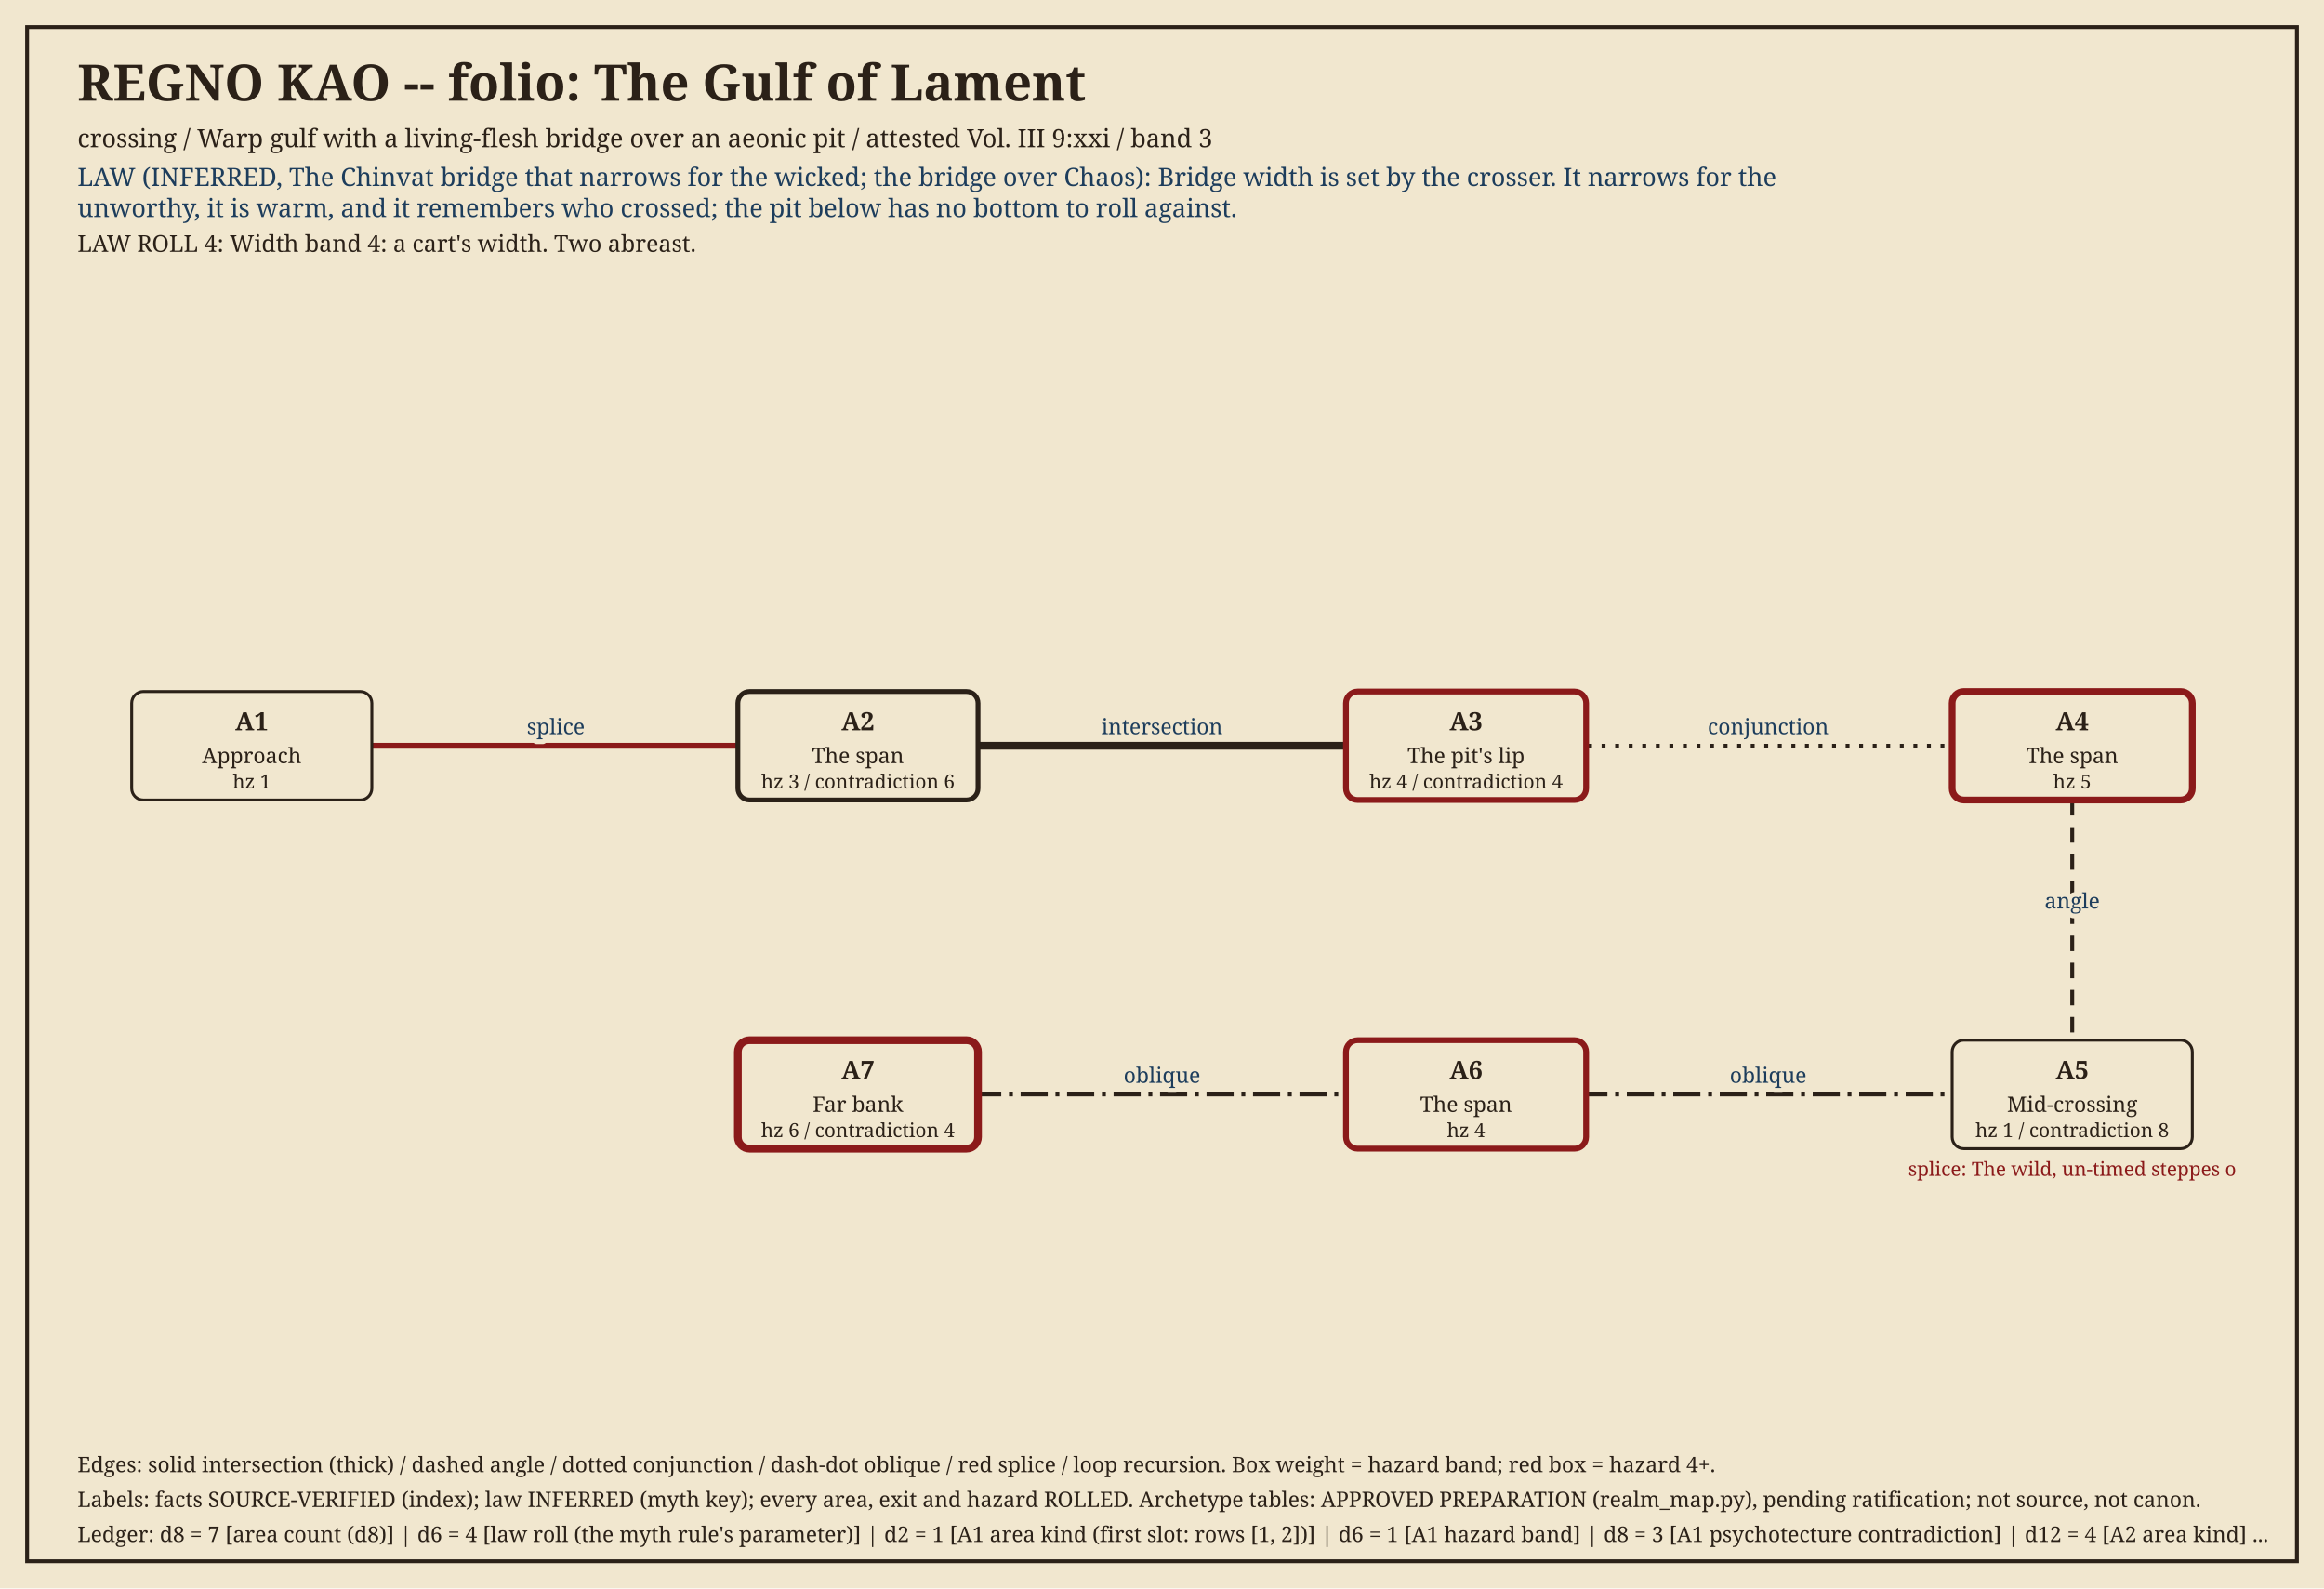
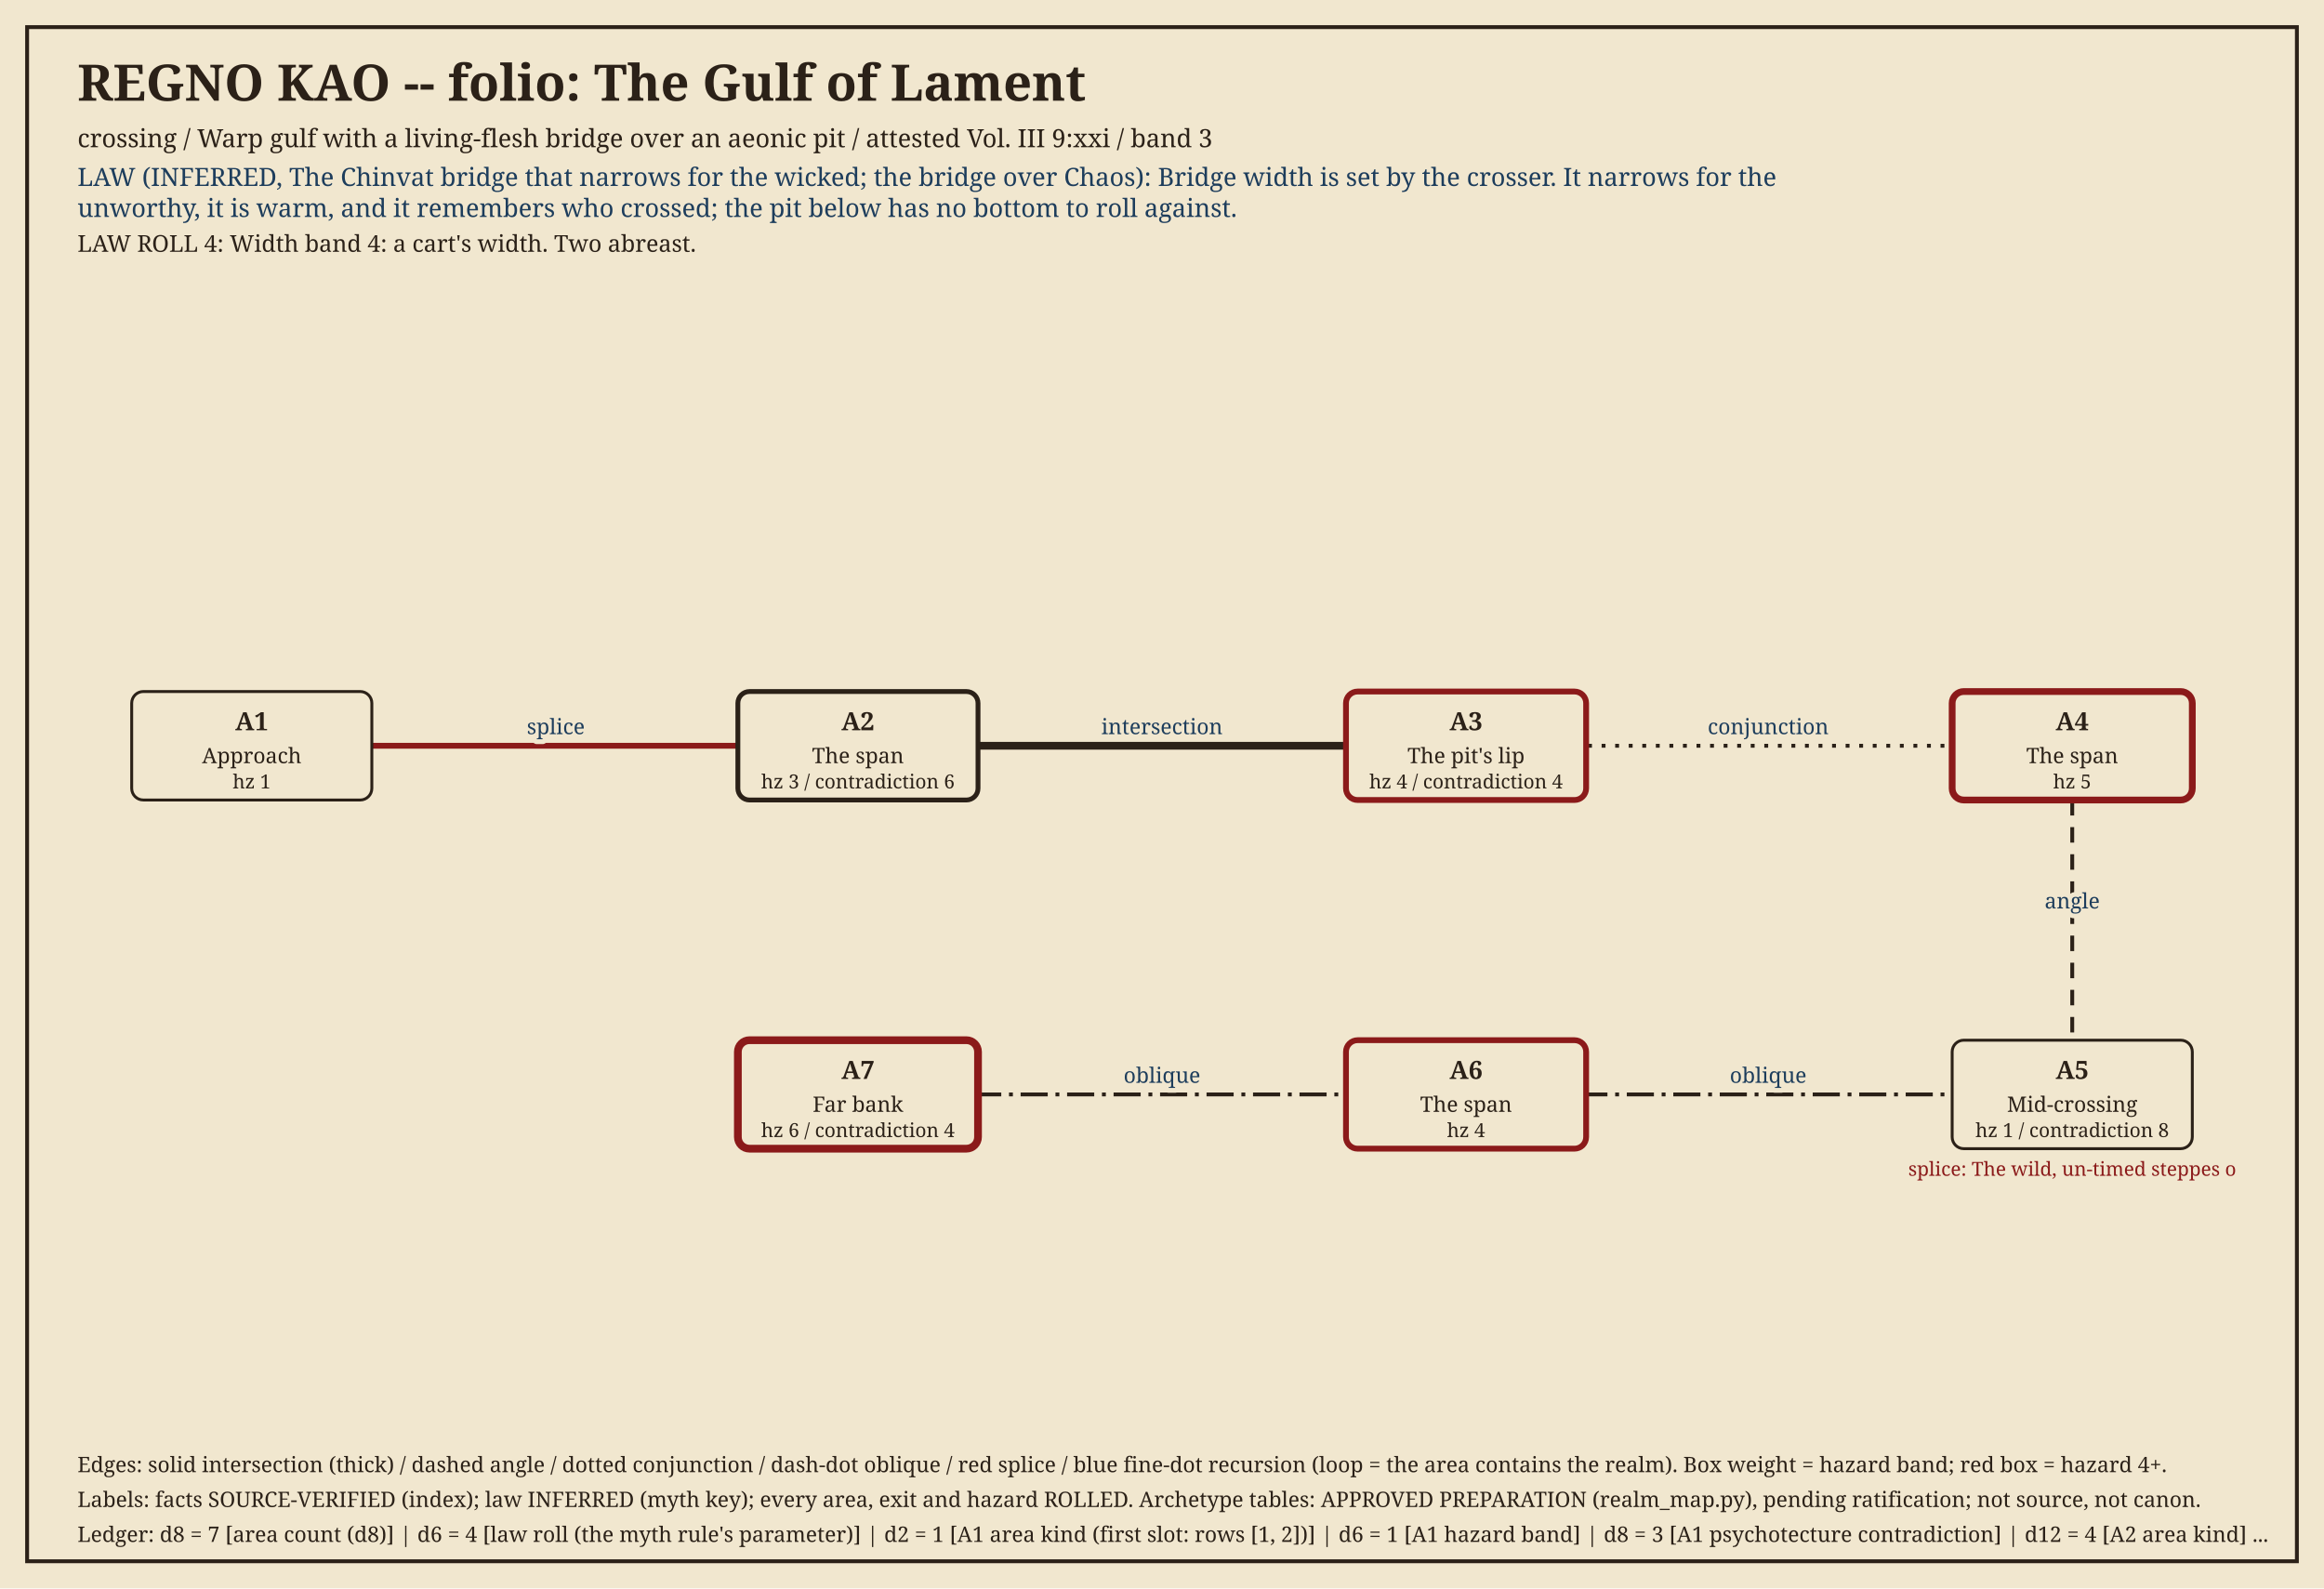
<svg xmlns="http://www.w3.org/2000/svg" width="1200" height="820" viewBox="0 0 1200 820" font-family="Georgia, serif" fill="#2b2118">
  <rect width="1200" height="820" fill="#f1e7cf" />
  <rect x="14" y="14" width="1172" height="792" fill="none" stroke="#2b2118" stroke-width="2" />
  <text x="40" y="52" font-size="26" font-weight="bold">REGNO KAO -- folio: The Gulf of Lament</text>
  <text x="40" y="76" font-size="13">crossing / Warp gulf with a living-flesh bridge over an aeonic pit / attested Vol. III 9:xxi / band 3</text>
  <text x="40" y="96" font-size="13" fill="#1d3d5c">LAW (INFERRED, The Chinvat bridge that narrows for the wicked; the bridge over Chaos): Bridge width is set by the crosser. It narrows for the</text>
  <text x="40" y="112" font-size="13" fill="#1d3d5c">unworthy, it is warm, and it remembers who crossed; the pit below has no bottom to roll against.</text>
  <text x="40" y="130" font-size="12">LAW ROLL 4: Width band 4: a cart's width. Two abreast.</text>
  <line x1="130" y1="385" x2="443" y2="385" stroke="#8b1a1a" stroke-width="3" />
  <text x="287" y="379" font-size="11" text-anchor="middle" fill="#1d3d5c" paint-order="stroke" stroke="#f1e7cf" stroke-width="5" stroke-linejoin="round">splice</text>
  <line x1="443" y1="385" x2="757" y2="385" stroke="#2b2118" stroke-width="4" />
  <text x="600" y="379" font-size="11" text-anchor="middle" fill="#1d3d5c" paint-order="stroke" stroke="#f1e7cf" stroke-width="5" stroke-linejoin="round">intersection</text>
  <line x1="757" y1="385" x2="1070" y2="385" stroke="#2b2118" stroke-width="2" stroke-dasharray="2 5" />
  <text x="913" y="379" font-size="11" text-anchor="middle" fill="#1d3d5c" paint-order="stroke" stroke="#f1e7cf" stroke-width="5" stroke-linejoin="round">conjunction</text>
  <line x1="1070" y1="385" x2="1070" y2="565" stroke="#2b2118" stroke-width="2" stroke-dasharray="8 6" />
  <text x="1070" y="469" font-size="11" text-anchor="middle" fill="#1d3d5c" paint-order="stroke" stroke="#f1e7cf" stroke-width="5" stroke-linejoin="round">angle</text>
  <line x1="1070" y1="565" x2="757" y2="565" stroke="#2b2118" stroke-width="2" stroke-dasharray="14 4 2 4" />
  <text x="913" y="559" font-size="11" text-anchor="middle" fill="#1d3d5c" paint-order="stroke" stroke="#f1e7cf" stroke-width="5" stroke-linejoin="round">oblique</text>
  <line x1="757" y1="565" x2="443" y2="565" stroke="#2b2118" stroke-width="2" stroke-dasharray="14 4 2 4" />
  <text x="600" y="559" font-size="11" text-anchor="middle" fill="#1d3d5c" paint-order="stroke" stroke="#f1e7cf" stroke-width="5" stroke-linejoin="round">oblique</text>
  <rect x="68" y="357" width="124" height="56" rx="6" fill="#f1e7cf" stroke="#2b2118" stroke-width="1.5" />
  <text x="130" y="377" font-size="13" font-weight="bold" text-anchor="middle">A1</text>
  <text x="130" y="394" font-size="11" text-anchor="middle">Approach</text>
  <text x="130" y="407" font-size="10" text-anchor="middle">hz 1</text>
  <rect x="381" y="357" width="124" height="56" rx="6" fill="#f1e7cf" stroke="#2b2118" stroke-width="2.5" />
  <text x="443" y="377" font-size="13" font-weight="bold" text-anchor="middle">A2</text>
  <text x="443" y="394" font-size="11" text-anchor="middle">The span</text>
  <text x="443" y="407" font-size="10" text-anchor="middle">hz 3 / contradiction 6</text>
  <rect x="695" y="357" width="124" height="56" rx="6" fill="#f1e7cf" stroke="#8b1a1a" stroke-width="3.0" />
  <text x="757" y="377" font-size="13" font-weight="bold" text-anchor="middle">A3</text>
  <text x="757" y="394" font-size="11" text-anchor="middle">The pit's lip</text>
  <text x="757" y="407" font-size="10" text-anchor="middle">hz 4 / contradiction 4</text>
  <rect x="1008" y="357" width="124" height="56" rx="6" fill="#f1e7cf" stroke="#8b1a1a" stroke-width="3.5" />
  <text x="1070" y="377" font-size="13" font-weight="bold" text-anchor="middle">A4</text>
  <text x="1070" y="394" font-size="11" text-anchor="middle">The span</text>
  <text x="1070" y="407" font-size="10" text-anchor="middle">hz 5</text>
  <rect x="1008" y="537" width="124" height="56" rx="6" fill="#f1e7cf" stroke="#2b2118" stroke-width="1.5" />
  <text x="1070" y="557" font-size="13" font-weight="bold" text-anchor="middle">A5</text>
  <text x="1070" y="574" font-size="11" text-anchor="middle">Mid-crossing</text>
  <text x="1070" y="587" font-size="10" text-anchor="middle">hz 1 / contradiction 8</text>
  <text x="1070" y="607" font-size="10" text-anchor="middle" fill="#8b1a1a" paint-order="stroke" stroke="#f1e7cf" stroke-width="5" stroke-linejoin="round">splice: The wild, un-timed steppes o</text>
  <rect x="695" y="537" width="124" height="56" rx="6" fill="#f1e7cf" stroke="#8b1a1a" stroke-width="3.0" />
  <text x="757" y="557" font-size="13" font-weight="bold" text-anchor="middle">A6</text>
  <text x="757" y="574" font-size="11" text-anchor="middle">The span</text>
  <text x="757" y="587" font-size="10" text-anchor="middle">hz 4</text>
  <rect x="381" y="537" width="124" height="56" rx="6" fill="#f1e7cf" stroke="#8b1a1a" stroke-width="4.0" />
  <text x="443" y="557" font-size="13" font-weight="bold" text-anchor="middle">A7</text>
  <text x="443" y="574" font-size="11" text-anchor="middle">Far bank</text>
  <text x="443" y="587" font-size="10" text-anchor="middle">hz 6 / contradiction 4</text>
-   <text x="40" y="760" font-size="11">Edges: solid intersection (thick) / dashed angle / dotted conjunction / dash-dot oblique / red splice / loop recursion. Box weight = hazard band; red box = hazard 4+.</text>
+   <text x="40" y="760" font-size="11">Edges: solid intersection (thick) / dashed angle / dotted conjunction / dash-dot oblique / red splice / blue fine-dot recursion (loop = the area contains the realm). Box weight = hazard band; red box = hazard 4+.</text>
  <text x="40" y="778" font-size="11">Labels: facts SOURCE-VERIFIED (index); law INFERRED (myth key); every area, exit and hazard ROLLED. Archetype tables: APPROVED PREPARATION (realm_map.py), pending ratification; not source, not canon.</text>
  <text x="40" y="796" font-size="11">Ledger: d8 = 7  [area count (d8)] | d6 = 4  [law roll (the myth rule's parameter)] | d2 = 1  [A1 area kind (first slot: rows [1, 2])] | d6 = 1  [A1 hazard band] | d8 = 3  [A1 psychotecture contradiction] | d12 = 4  [A2 area kind] ...</text>
</svg>
